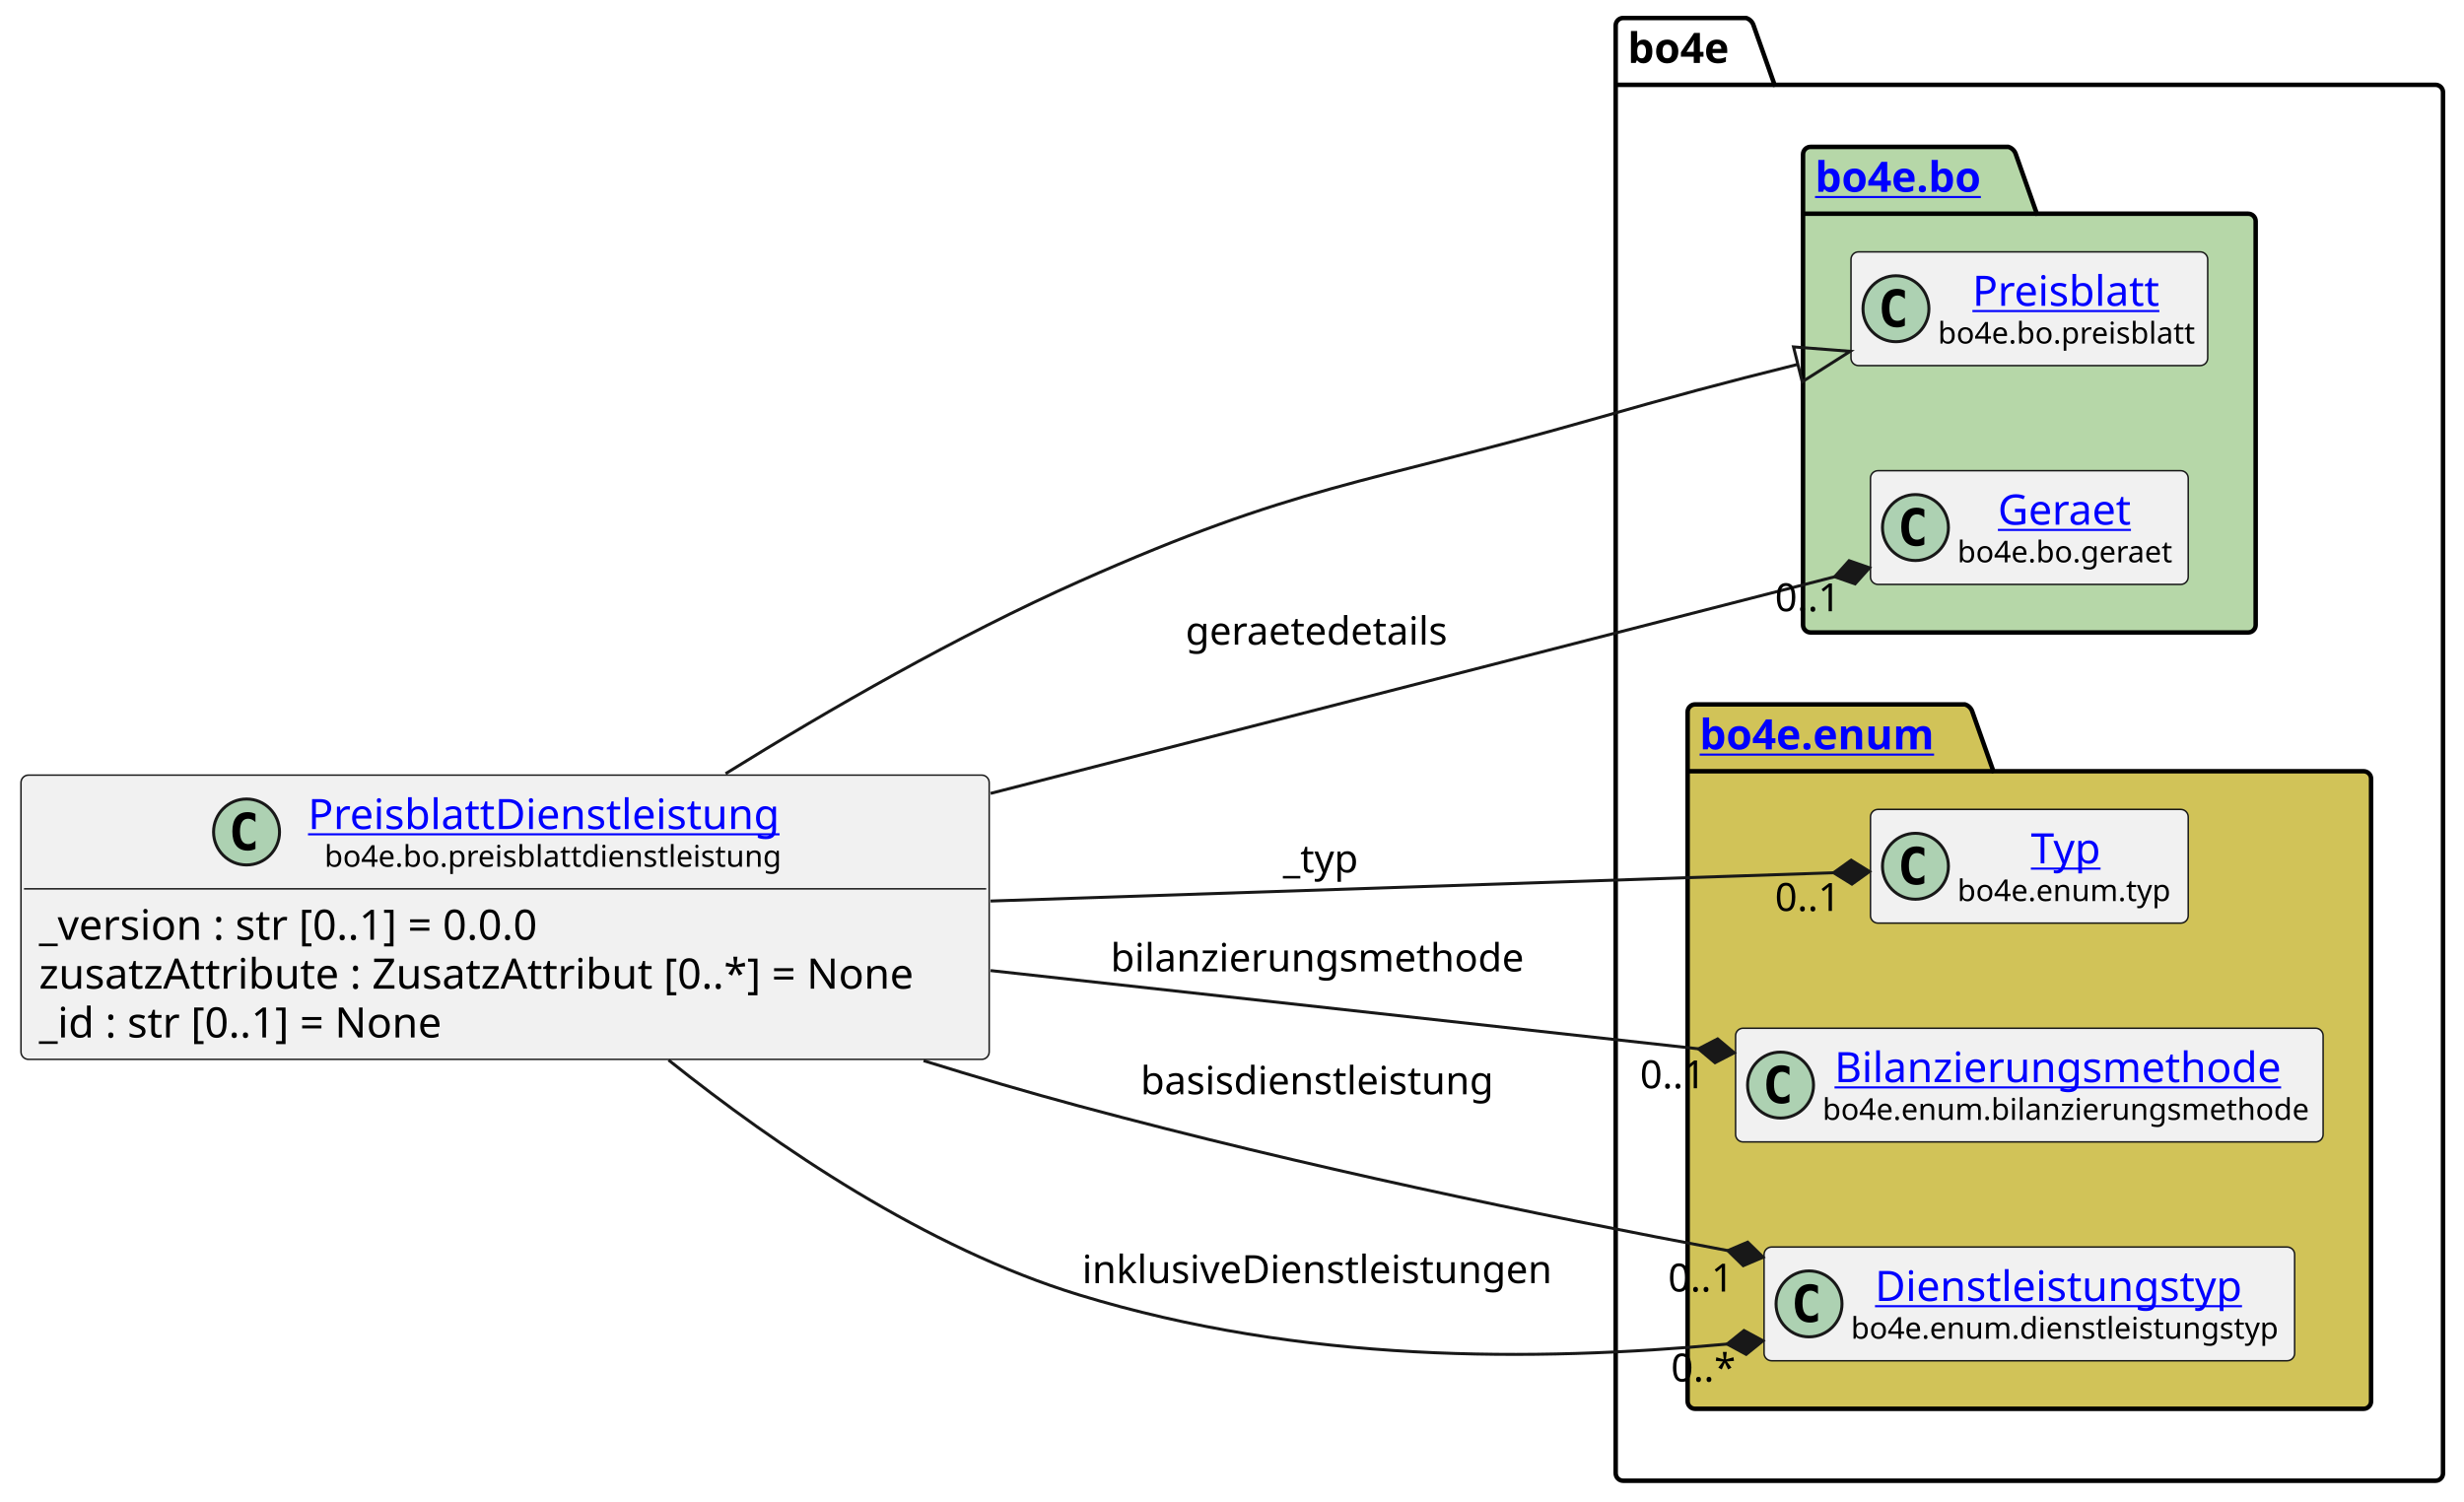
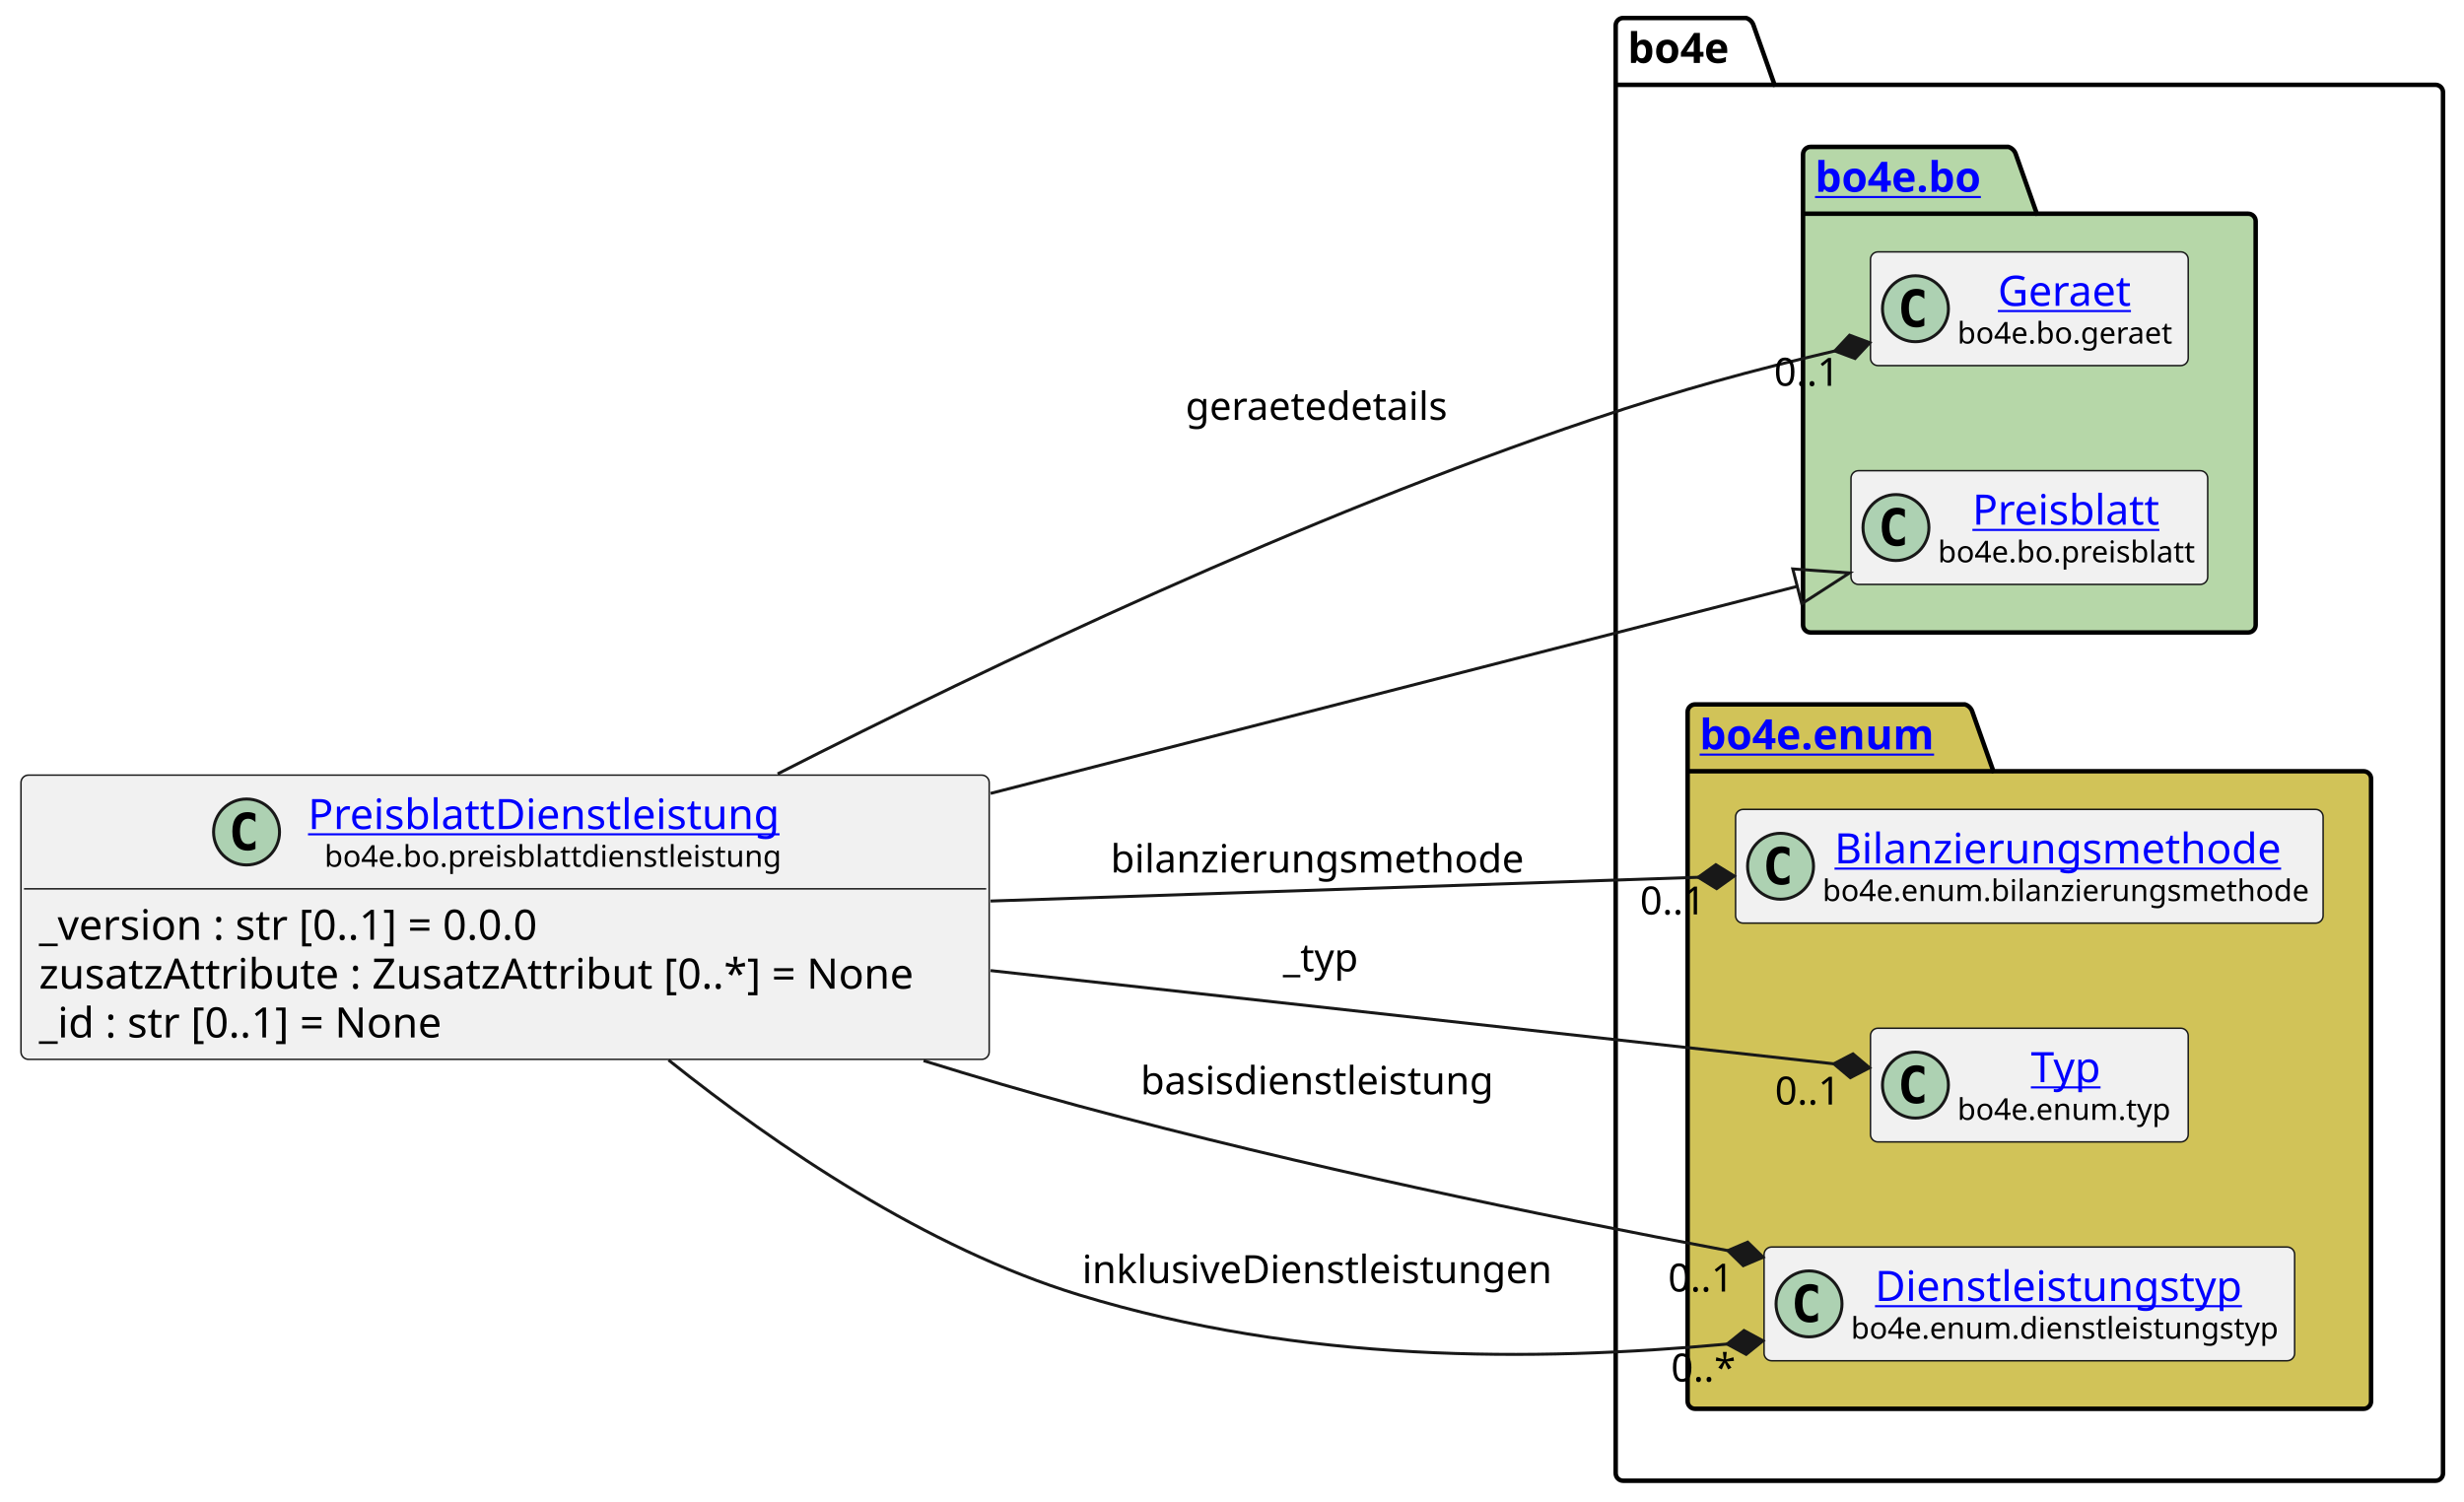
<svg xmlns="http://www.w3.org/2000/svg" xmlns:xlink="http://www.w3.org/1999/xlink" contentStyleType="text/css" height="501px" preserveAspectRatio="none" style="width:822px;height:501px;background:#FFFFFF;" version="1.1" viewBox="0 0 822 501" width="822px" zoomAndPan="magnify">
  <defs />
  <g>
    <g id="cluster_bo4e">
      <path d="M541.5,6 L582.5,6 A3.75,3.75 0 0 1 585,8.5 L592,28.297 L812.5,28.297 A2.5,2.5 0 0 1 815,30.797 L815,491.5 A2.5,2.5 0 0 1 812.5,494 L541.5,494 A2.5,2.5 0 0 1 539,491.5 L539,8.5 A2.5,2.5 0 0 1 541.5,6 " fill="none" style="stroke:#000000;stroke-width:1.5;" />
      <line style="stroke:#000000;stroke-width:1.5;" x1="539" x2="592" y1="28.297" y2="28.297" />
      <text fill="#000000" font-family="sans-serif" font-size="14" font-weight="bold" lengthAdjust="spacing" textLength="40" x="543" y="20.995">bo4e</text>
    </g>
    <g id="cluster_bo">
      <path d="M604,49 L670,49 A3.75,3.75 0 0 1 672.5,51.5 L679.5,71.297 L750,71.297 A2.5,2.5 0 0 1 752.5,73.797 L752.5,208.5 A2.5,2.5 0 0 1 750,211 L604,211 A2.5,2.5 0 0 1 601.5,208.5 L601.5,51.5 A2.5,2.5 0 0 1 604,49 " fill="#B6D7A8" style="stroke:#000000;stroke-width:1.5;" />
      <line style="stroke:#000000;stroke-width:1.5;" x1="601.5" x2="679.5" y1="71.297" y2="71.297" />
      <a href="https://bo4e.github.io/BO4E-python/latest/api/bo4e.bo.html" target="_top" title="https://bo4e.github.io/BO4E-python/latest/api/bo4e.bo.html" xlink:actuate="onRequest" xlink:href="https://bo4e.github.io/BO4E-python/latest/api/bo4e.bo.html" xlink:show="new" xlink:title="https://bo4e.github.io/BO4E-python/latest/api/bo4e.bo.html" xlink:type="simple">
        <text fill="#0000FF" font-family="sans-serif" font-size="14" font-weight="bold" lengthAdjust="spacing" text-decoration="underline" textLength="65" x="605.5" y="63.995">bo4e.bo</text>
      </a>
    </g>
    <g id="cluster_enum">
      <path d="M565.5,235 L655.5,235 A3.75,3.75 0 0 1 658,237.5 L665,257.297 L788.5,257.297 A2.5,2.5 0 0 1 791,259.797 L791,467.5 A2.5,2.5 0 0 1 788.5,470 L565.5,470 A2.5,2.5 0 0 1 563,467.5 L563,237.5 A2.5,2.5 0 0 1 565.5,235 " fill="#D1C358" style="stroke:#000000;stroke-width:1.5;" />
      <line style="stroke:#000000;stroke-width:1.5;" x1="563" x2="665" y1="257.297" y2="257.297" />
      <a href="https://bo4e.github.io/BO4E-python/latest/api/bo4e.enum.html" target="_top" title="https://bo4e.github.io/BO4E-python/latest/api/bo4e.enum.html" xlink:actuate="onRequest" xlink:href="https://bo4e.github.io/BO4E-python/latest/api/bo4e.enum.html" xlink:show="new" xlink:title="https://bo4e.github.io/BO4E-python/latest/api/bo4e.enum.html" xlink:type="simple">
        <text fill="#0000FF" font-family="sans-serif" font-size="14" font-weight="bold" lengthAdjust="spacing" text-decoration="underline" textLength="89" x="567" y="249.995">bo4e.enum</text>
      </a>
    </g>
+     <g id="elem_Geraet">
+       <rect codeLine="10" fill="#F1F1F1" height="37.938" id="Geraet" rx="2.5" ry="2.5" style="stroke:#181818;stroke-width:0.5;" width="106" x="624" y="84.03" />
+       <ellipse cx="639" cy="102.999" fill="#ADD1B2" rx="11" ry="11" style="stroke:#181818;stroke-width:1.0;" />
+       <path d="M641.969,108.639 Q641.391,108.936 640.75,109.077 Q640.109,109.233 639.406,109.233 Q636.906,109.233 635.578,107.593 Q634.266,105.936 634.266,102.811 Q634.266,99.686 635.578,98.03 Q636.906,96.374 639.406,96.374 Q640.109,96.374 640.75,96.53 Q641.406,96.686 641.969,96.983 L641.969,99.702 Q641.344,99.124 640.75,98.858 Q640.156,98.577 639.531,98.577 Q638.188,98.577 637.5,99.655 Q636.812,100.718 636.812,102.811 Q636.812,104.905 637.5,105.983 Q638.188,107.046 639.531,107.046 Q640.156,107.046 640.75,106.78 Q641.344,106.499 641.969,105.921 L641.969,108.639 Z " fill="#000000" />
+       <a href="https://bo4e.github.io/BO4E-python/latest/api/bo4e.bo.html#bo4e.bo.geraet.Geraet" target="_top" title="https://bo4e.github.io/BO4E-python/latest/api/bo4e.bo.html#bo4e.bo.geraet.Geraet" xlink:actuate="onRequest" xlink:href="https://bo4e.github.io/BO4E-python/latest/api/bo4e.bo.html#bo4e.bo.geraet.Geraet" xlink:show="new" xlink:title="https://bo4e.github.io/BO4E-python/latest/api/bo4e.bo.html#bo4e.bo.geraet.Geraet" xlink:type="simple">
+         <text fill="#0000FF" font-family="sans-serif" font-size="14" lengthAdjust="spacing" text-decoration="underline" textLength="47" x="666.5" y="102.025">Geraet</text>
+       </a>
+       <text fill="#000000" font-family="sans-serif" font-size="10" lengthAdjust="spacing" textLength="74" x="653" y="114.609">bo4e.bo.geraet</text>
+     </g>
    <g id="elem_Preisblatt">
-       <rect codeLine="10" fill="#F1F1F1" height="37.938" id="Preisblatt" rx="2.5" ry="2.5" style="stroke:#181818;stroke-width:0.5;" width="119" x="617.5" y="84.03" />
-       <ellipse cx="632.5" cy="102.999" fill="#ADD1B2" rx="11" ry="11" style="stroke:#181818;stroke-width:1.0;" />
-       <path d="M635.469,108.639 Q634.891,108.936 634.25,109.077 Q633.609,109.233 632.906,109.233 Q630.406,109.233 629.078,107.593 Q627.766,105.936 627.766,102.811 Q627.766,99.686 629.078,98.03 Q630.406,96.374 632.906,96.374 Q633.609,96.374 634.25,96.53 Q634.906,96.686 635.469,96.983 L635.469,99.702 Q634.844,99.124 634.25,98.858 Q633.656,98.577 633.031,98.577 Q631.688,98.577 631,99.655 Q630.312,100.718 630.312,102.811 Q630.312,104.905 631,105.983 Q631.688,107.046 633.031,107.046 Q633.656,107.046 634.25,106.78 Q634.844,106.499 635.469,105.921 L635.469,108.639 Z " fill="#000000" />
+       <rect codeLine="11" fill="#F1F1F1" height="37.938" id="Preisblatt" rx="2.5" ry="2.5" style="stroke:#181818;stroke-width:0.5;" width="119" x="617.5" y="157.03" />
+       <ellipse cx="632.5" cy="175.999" fill="#ADD1B2" rx="11" ry="11" style="stroke:#181818;stroke-width:1.0;" />
+       <path d="M635.469,181.639 Q634.891,181.936 634.25,182.077 Q633.609,182.233 632.906,182.233 Q630.406,182.233 629.078,180.593 Q627.766,178.936 627.766,175.811 Q627.766,172.686 629.078,171.03 Q630.406,169.374 632.906,169.374 Q633.609,169.374 634.25,169.53 Q634.906,169.686 635.469,169.983 L635.469,172.702 Q634.844,172.124 634.25,171.858 Q633.656,171.577 633.031,171.577 Q631.688,171.577 631,172.655 Q630.312,173.718 630.312,175.811 Q630.312,177.905 631,178.983 Q631.688,180.046 633.031,180.046 Q633.656,180.046 634.25,179.78 Q634.844,179.499 635.469,178.921 L635.469,181.639 Z " fill="#000000" />
      <a href="https://bo4e.github.io/BO4E-python/latest/api/bo4e.bo.html#bo4e.bo.preisblatt.Preisblatt" target="_top" title="https://bo4e.github.io/BO4E-python/latest/api/bo4e.bo.html#bo4e.bo.preisblatt.Preisblatt" xlink:actuate="onRequest" xlink:href="https://bo4e.github.io/BO4E-python/latest/api/bo4e.bo.html#bo4e.bo.preisblatt.Preisblatt" xlink:show="new" xlink:title="https://bo4e.github.io/BO4E-python/latest/api/bo4e.bo.html#bo4e.bo.preisblatt.Preisblatt" xlink:type="simple">
-         <text fill="#0000FF" font-family="sans-serif" font-size="14" lengthAdjust="spacing" text-decoration="underline" textLength="64" x="658" y="102.025">Preisblatt</text>
+         <text fill="#0000FF" font-family="sans-serif" font-size="14" lengthAdjust="spacing" text-decoration="underline" textLength="64" x="658" y="175.025">Preisblatt</text>
      </a>
-       <text fill="#000000" font-family="sans-serif" font-size="10" lengthAdjust="spacing" textLength="87" x="646.5" y="114.609">bo4e.bo.preisblatt</text>
+       <text fill="#000000" font-family="sans-serif" font-size="10" lengthAdjust="spacing" textLength="87" x="646.5" y="187.609">bo4e.bo.preisblatt</text>
    </g>
-     <g id="elem_Geraet">
-       <rect codeLine="11" fill="#F1F1F1" height="37.938" id="Geraet" rx="2.5" ry="2.5" style="stroke:#181818;stroke-width:0.5;" width="106" x="624" y="157.03" />
-       <ellipse cx="639" cy="175.999" fill="#ADD1B2" rx="11" ry="11" style="stroke:#181818;stroke-width:1.0;" />
-       <path d="M641.969,181.639 Q641.391,181.936 640.75,182.077 Q640.109,182.233 639.406,182.233 Q636.906,182.233 635.578,180.593 Q634.266,178.936 634.266,175.811 Q634.266,172.686 635.578,171.03 Q636.906,169.374 639.406,169.374 Q640.109,169.374 640.75,169.53 Q641.406,169.686 641.969,169.983 L641.969,172.702 Q641.344,172.124 640.75,171.858 Q640.156,171.577 639.531,171.577 Q638.188,171.577 637.5,172.655 Q636.812,173.718 636.812,175.811 Q636.812,177.905 637.5,178.983 Q638.188,180.046 639.531,180.046 Q640.156,180.046 640.75,179.78 Q641.344,179.499 641.969,178.921 L641.969,181.639 Z " fill="#000000" />
-       <a href="https://bo4e.github.io/BO4E-python/latest/api/bo4e.bo.html#bo4e.bo.geraet.Geraet" target="_top" title="https://bo4e.github.io/BO4E-python/latest/api/bo4e.bo.html#bo4e.bo.geraet.Geraet" xlink:actuate="onRequest" xlink:href="https://bo4e.github.io/BO4E-python/latest/api/bo4e.bo.html#bo4e.bo.geraet.Geraet" xlink:show="new" xlink:title="https://bo4e.github.io/BO4E-python/latest/api/bo4e.bo.html#bo4e.bo.geraet.Geraet" xlink:type="simple">
-         <text fill="#0000FF" font-family="sans-serif" font-size="14" lengthAdjust="spacing" text-decoration="underline" textLength="47" x="666.5" y="175.025">Geraet</text>
+     <g id="elem_Bilanzierungsmethode">
+       <rect codeLine="14" fill="#F1F1F1" height="37.938" id="Bilanzierungsmethode" rx="2.5" ry="2.5" style="stroke:#181818;stroke-width:0.5;" width="196" x="579" y="270.03" />
+       <ellipse cx="594" cy="288.999" fill="#ADD1B2" rx="11" ry="11" style="stroke:#181818;stroke-width:1.0;" />
+       <path d="M596.969,294.639 Q596.391,294.936 595.75,295.077 Q595.109,295.233 594.406,295.233 Q591.906,295.233 590.578,293.592 Q589.266,291.936 589.266,288.811 Q589.266,285.686 590.578,284.03 Q591.906,282.374 594.406,282.374 Q595.109,282.374 595.75,282.53 Q596.406,282.686 596.969,282.983 L596.969,285.702 Q596.344,285.124 595.75,284.858 Q595.156,284.577 594.531,284.577 Q593.188,284.577 592.5,285.655 Q591.812,286.717 591.812,288.811 Q591.812,290.905 592.5,291.983 Q593.188,293.046 594.531,293.046 Q595.156,293.046 595.75,292.78 Q596.344,292.499 596.969,291.921 L596.969,294.639 Z " fill="#000000" />
+       <a href="https://bo4e.github.io/BO4E-python/latest/api/bo4e.enum.html#bo4e.enum.bilanzierungsmethode.Bilanzierungsmethode" target="_top" title="https://bo4e.github.io/BO4E-python/latest/api/bo4e.enum.html#bo4e.enum.bilanzierungsmethode.Bilanzierungsmethode" xlink:actuate="onRequest" xlink:href="https://bo4e.github.io/BO4E-python/latest/api/bo4e.enum.html#bo4e.enum.bilanzierungsmethode.Bilanzierungsmethode" xlink:show="new" xlink:title="https://bo4e.github.io/BO4E-python/latest/api/bo4e.enum.html#bo4e.enum.bilanzierungsmethode.Bilanzierungsmethode" xlink:type="simple">
+         <text fill="#0000FF" font-family="sans-serif" font-size="14" lengthAdjust="spacing" text-decoration="underline" textLength="156" x="612" y="288.025">Bilanzierungsmethode</text>
      </a>
-       <text fill="#000000" font-family="sans-serif" font-size="10" lengthAdjust="spacing" textLength="74" x="653" y="187.609">bo4e.bo.geraet</text>
+       <text fill="#000000" font-family="sans-serif" font-size="10" lengthAdjust="spacing" textLength="164" x="608" y="300.609">bo4e.enum.bilanzierungsmethode</text>
    </g>
    <g id="elem_Typ">
-       <rect codeLine="14" fill="#F1F1F1" height="37.938" id="Typ" rx="2.5" ry="2.5" style="stroke:#181818;stroke-width:0.5;" width="106" x="624" y="270.03" />
-       <ellipse cx="639" cy="288.999" fill="#ADD1B2" rx="11" ry="11" style="stroke:#181818;stroke-width:1.0;" />
-       <path d="M641.969,294.639 Q641.391,294.936 640.75,295.077 Q640.109,295.233 639.406,295.233 Q636.906,295.233 635.578,293.592 Q634.266,291.936 634.266,288.811 Q634.266,285.686 635.578,284.03 Q636.906,282.374 639.406,282.374 Q640.109,282.374 640.75,282.53 Q641.406,282.686 641.969,282.983 L641.969,285.702 Q641.344,285.124 640.75,284.858 Q640.156,284.577 639.531,284.577 Q638.188,284.577 637.5,285.655 Q636.812,286.717 636.812,288.811 Q636.812,290.905 637.5,291.983 Q638.188,293.046 639.531,293.046 Q640.156,293.046 640.75,292.78 Q641.344,292.499 641.969,291.921 L641.969,294.639 Z " fill="#000000" />
+       <rect codeLine="15" fill="#F1F1F1" height="37.938" id="Typ" rx="2.5" ry="2.5" style="stroke:#181818;stroke-width:0.5;" width="106" x="624" y="343.03" />
+       <ellipse cx="639" cy="361.999" fill="#ADD1B2" rx="11" ry="11" style="stroke:#181818;stroke-width:1.0;" />
+       <path d="M641.969,367.639 Q641.391,367.936 640.75,368.077 Q640.109,368.233 639.406,368.233 Q636.906,368.233 635.578,366.592 Q634.266,364.936 634.266,361.811 Q634.266,358.686 635.578,357.03 Q636.906,355.374 639.406,355.374 Q640.109,355.374 640.75,355.53 Q641.406,355.686 641.969,355.983 L641.969,358.702 Q641.344,358.124 640.75,357.858 Q640.156,357.577 639.531,357.577 Q638.188,357.577 637.5,358.655 Q636.812,359.717 636.812,361.811 Q636.812,363.905 637.5,364.983 Q638.188,366.046 639.531,366.046 Q640.156,366.046 640.75,365.78 Q641.344,365.499 641.969,364.921 L641.969,367.639 Z " fill="#000000" />
      <a href="https://bo4e.github.io/BO4E-python/latest/api/bo4e.enum.html#bo4e.enum.typ.Typ" target="_top" title="https://bo4e.github.io/BO4E-python/latest/api/bo4e.enum.html#bo4e.enum.typ.Typ" xlink:actuate="onRequest" xlink:href="https://bo4e.github.io/BO4E-python/latest/api/bo4e.enum.html#bo4e.enum.typ.Typ" xlink:show="new" xlink:title="https://bo4e.github.io/BO4E-python/latest/api/bo4e.enum.html#bo4e.enum.typ.Typ" xlink:type="simple">
-         <text fill="#0000FF" font-family="sans-serif" font-size="14" lengthAdjust="spacing" text-decoration="underline" textLength="25" x="677.5" y="288.025">Typ</text>
+         <text fill="#0000FF" font-family="sans-serif" font-size="14" lengthAdjust="spacing" text-decoration="underline" textLength="25" x="677.5" y="361.025">Typ</text>
      </a>
-       <text fill="#000000" font-family="sans-serif" font-size="10" lengthAdjust="spacing" textLength="74" x="653" y="300.609">bo4e.enum.typ</text>
-     </g>
-     <g id="elem_Bilanzierungsmethode">
-       <rect codeLine="15" fill="#F1F1F1" height="37.938" id="Bilanzierungsmethode" rx="2.5" ry="2.5" style="stroke:#181818;stroke-width:0.5;" width="196" x="579" y="343.03" />
-       <ellipse cx="594" cy="361.999" fill="#ADD1B2" rx="11" ry="11" style="stroke:#181818;stroke-width:1.0;" />
-       <path d="M596.969,367.639 Q596.391,367.936 595.75,368.077 Q595.109,368.233 594.406,368.233 Q591.906,368.233 590.578,366.592 Q589.266,364.936 589.266,361.811 Q589.266,358.686 590.578,357.03 Q591.906,355.374 594.406,355.374 Q595.109,355.374 595.75,355.53 Q596.406,355.686 596.969,355.983 L596.969,358.702 Q596.344,358.124 595.75,357.858 Q595.156,357.577 594.531,357.577 Q593.188,357.577 592.5,358.655 Q591.812,359.717 591.812,361.811 Q591.812,363.905 592.5,364.983 Q593.188,366.046 594.531,366.046 Q595.156,366.046 595.75,365.78 Q596.344,365.499 596.969,364.921 L596.969,367.639 Z " fill="#000000" />
-       <a href="https://bo4e.github.io/BO4E-python/latest/api/bo4e.enum.html#bo4e.enum.bilanzierungsmethode.Bilanzierungsmethode" target="_top" title="https://bo4e.github.io/BO4E-python/latest/api/bo4e.enum.html#bo4e.enum.bilanzierungsmethode.Bilanzierungsmethode" xlink:actuate="onRequest" xlink:href="https://bo4e.github.io/BO4E-python/latest/api/bo4e.enum.html#bo4e.enum.bilanzierungsmethode.Bilanzierungsmethode" xlink:show="new" xlink:title="https://bo4e.github.io/BO4E-python/latest/api/bo4e.enum.html#bo4e.enum.bilanzierungsmethode.Bilanzierungsmethode" xlink:type="simple">
-         <text fill="#0000FF" font-family="sans-serif" font-size="14" lengthAdjust="spacing" text-decoration="underline" textLength="156" x="612" y="361.025">Bilanzierungsmethode</text>
-       </a>
-       <text fill="#000000" font-family="sans-serif" font-size="10" lengthAdjust="spacing" textLength="164" x="608" y="373.609">bo4e.enum.bilanzierungsmethode</text>
+       <text fill="#000000" font-family="sans-serif" font-size="10" lengthAdjust="spacing" textLength="74" x="653" y="373.609">bo4e.enum.typ</text>
    </g>
    <g id="elem_Dienstleistungstyp">
      <rect codeLine="16" fill="#F1F1F1" height="37.938" id="Dienstleistungstyp" rx="2.5" ry="2.5" style="stroke:#181818;stroke-width:0.5;" width="177" x="588.5" y="416.03" />
      <ellipse cx="603.5" cy="434.999" fill="#ADD1B2" rx="11" ry="11" style="stroke:#181818;stroke-width:1.0;" />
      <path d="M606.469,440.639 Q605.891,440.936 605.25,441.077 Q604.609,441.233 603.906,441.233 Q601.406,441.233 600.078,439.592 Q598.766,437.936 598.766,434.811 Q598.766,431.686 600.078,430.03 Q601.406,428.374 603.906,428.374 Q604.609,428.374 605.25,428.53 Q605.906,428.686 606.469,428.983 L606.469,431.702 Q605.844,431.124 605.25,430.858 Q604.656,430.577 604.031,430.577 Q602.688,430.577 602,431.655 Q601.312,432.717 601.312,434.811 Q601.312,436.905 602,437.983 Q602.688,439.046 604.031,439.046 Q604.656,439.046 605.25,438.78 Q605.844,438.499 606.469,437.921 L606.469,440.639 Z " fill="#000000" />
      <a href="https://bo4e.github.io/BO4E-python/latest/api/bo4e.enum.html#bo4e.enum.dienstleistungstyp.Dienstleistungstyp" target="_top" title="https://bo4e.github.io/BO4E-python/latest/api/bo4e.enum.html#bo4e.enum.dienstleistungstyp.Dienstleistungstyp" xlink:actuate="onRequest" xlink:href="https://bo4e.github.io/BO4E-python/latest/api/bo4e.enum.html#bo4e.enum.dienstleistungstyp.Dienstleistungstyp" xlink:show="new" xlink:title="https://bo4e.github.io/BO4E-python/latest/api/bo4e.enum.html#bo4e.enum.dienstleistungstyp.Dienstleistungstyp" xlink:type="simple">
        <text fill="#0000FF" font-family="sans-serif" font-size="14" lengthAdjust="spacing" text-decoration="underline" textLength="129" x="625.5" y="434.025">Dienstleistungstyp</text>
      </a>
      <text fill="#000000" font-family="sans-serif" font-size="10" lengthAdjust="spacing" textLength="145" x="617.5" y="446.609">bo4e.enum.dienstleistungstyp</text>
    </g>
    <g id="elem_PreisblattDienstleistung">
      <rect codeLine="3" fill="#F1F1F1" height="94.828" id="PreisblattDienstleistung" rx="2.5" ry="2.5" style="stroke:#181818;stroke-width:0.5;" width="323" x="7" y="258.59" />
      <ellipse cx="82.25" cy="277.559" fill="#ADD1B2" rx="11" ry="11" style="stroke:#181818;stroke-width:1.0;" />
      <path d="M85.219,283.199 Q84.641,283.496 84,283.637 Q83.359,283.793 82.656,283.793 Q80.156,283.793 78.828,282.152 Q77.516,280.496 77.516,277.371 Q77.516,274.246 78.828,272.59 Q80.156,270.934 82.656,270.934 Q83.359,270.934 84,271.09 Q84.656,271.246 85.219,271.543 L85.219,274.262 Q84.594,273.684 84,273.418 Q83.406,273.137 82.781,273.137 Q81.438,273.137 80.75,274.215 Q80.062,275.277 80.062,277.371 Q80.062,279.465 80.75,280.543 Q81.438,281.606 82.781,281.606 Q83.406,281.606 84,281.34 Q84.594,281.059 85.219,280.481 L85.219,283.199 Z " fill="#000000" />
      <a href="https://bo4e.github.io/BO4E-python/latest/api/bo4e.bo.html#bo4e.bo.preisblattdienstleistung.PreisblattDienstleistung" target="_top" title="https://bo4e.github.io/BO4E-python/latest/api/bo4e.bo.html#bo4e.bo.preisblattdienstleistung.PreisblattDienstleistung" xlink:actuate="onRequest" xlink:href="https://bo4e.github.io/BO4E-python/latest/api/bo4e.bo.html#bo4e.bo.preisblattdienstleistung.PreisblattDienstleistung" xlink:show="new" xlink:title="https://bo4e.github.io/BO4E-python/latest/api/bo4e.bo.html#bo4e.bo.preisblattdienstleistung.PreisblattDienstleistung" xlink:type="simple">
        <text fill="#0000FF" font-family="sans-serif" font-size="14" lengthAdjust="spacing" text-decoration="underline" textLength="164" x="102.75" y="276.585">PreisblattDienstleistung</text>
      </a>
      <text fill="#000000" font-family="sans-serif" font-size="10" lengthAdjust="spacing" textLength="153" x="108.25" y="289.169">bo4e.bo.preisblattdienstleistung</text>
      <line style="stroke:#181818;stroke-width:0.5;" x1="8" x2="329" y1="296.527" y2="296.527" />
      <text fill="#000000" font-family="sans-serif" font-size="14" lengthAdjust="spacing" textLength="183" x="13" y="313.523">_version : str [0..1] = 0.0.0</text>
      <text fill="#000000" font-family="sans-serif" font-size="14" lengthAdjust="spacing" textLength="311" x="13" y="329.82">zusatzAttribute : ZusatzAttribut [0..*] = None</text>
      <text fill="#000000" font-family="sans-serif" font-size="14" lengthAdjust="spacing" textLength="147" x="13" y="346.116">_id : str [0..1] = None</text>
    </g>
    <g id="link_PreisblattDienstleistung_Preisblatt">
-       <path codeLine="19" d="M242.07,258.1 C276.78,236.57 319.52,212.02 360,194 C432.82,161.6 454.36,161.86 531,140 C559.23,131.95 573.324,128.142 599.774,121.552 " fill="none" id="PreisblattDienstleistung-to-Preisblatt" style="stroke:#181818;stroke-width:1.0;" />
-       <polygon fill="none" points="617.24,117.2,598.323,115.73,601.225,127.374,617.24,117.2" style="stroke:#181818;stroke-width:1.0;" />
+       <path codeLine="19" d="M330.46,264.69 C428.22,239.6 529.805,213.525 599.575,195.615 " fill="none" id="PreisblattDienstleistung-to-Preisblatt" style="stroke:#181818;stroke-width:1.0;" />
+       <polygon fill="none" points="617.01,191.14,598.083,189.804,601.067,201.427,617.01,191.14" style="stroke:#181818;stroke-width:1.0;" />
    </g>
    <g id="link_PreisblattDienstleistung_Typ">
-       <path codeLine="20" d="M330.46,300.6 C431.41,297.21 543.027,293.462 611.687,291.162 " fill="none" id="PreisblattDienstleistung-to-Typ" style="stroke:#181818;stroke-width:1.0;" />
-       <polygon fill="#181818" points="623.68,290.76,617.549,286.963,611.687,291.162,617.817,294.959,623.68,290.76" style="stroke:#181818;stroke-width:1.0;" />
-       <text fill="#000000" font-family="sans-serif" font-size="13" lengthAdjust="spacing" textLength="27" x="428" y="291.067">_typ</text>
-       <text fill="#000000" font-family="sans-serif" font-size="13" lengthAdjust="spacing" textLength="24" x="592.127" y="303.905">0..1</text>
+       <path codeLine="20" d="M330.46,323.8 C431.41,334.96 543.093,347.3 611.753,354.9 " fill="none" id="PreisblattDienstleistung-to-Typ" style="stroke:#181818;stroke-width:1.0;" />
+       <polygon fill="#181818" points="623.68,356.22,618.157,351.584,611.753,354.9,617.276,359.536,623.68,356.22" style="stroke:#181818;stroke-width:1.0;" />
+       <text fill="#000000" font-family="sans-serif" font-size="13" lengthAdjust="spacing" textLength="27" x="428" y="324.067">_typ</text>
+       <text fill="#000000" font-family="sans-serif" font-size="13" lengthAdjust="spacing" textLength="24" x="592.127" y="368.494">0..1</text>
    </g>
    <g id="link_PreisblattDienstleistung_Bilanzierungsmethode">
-       <path codeLine="21" d="M330.46,323.8 C412,332.81 496.403,342.142 566.613,349.902 " fill="none" id="PreisblattDienstleistung-to-Bilanzierungsmethode" style="stroke:#181818;stroke-width:1.0;" />
-       <polygon fill="#181818" points="578.54,351.22,573.016,346.585,566.613,349.902,572.137,354.537,578.54,351.22" style="stroke:#181818;stroke-width:1.0;" />
-       <text fill="#000000" font-family="sans-serif" font-size="13" lengthAdjust="spacing" textLength="142" x="370.5" y="324.067">bilanzierungsmethode</text>
-       <text fill="#000000" font-family="sans-serif" font-size="13" lengthAdjust="spacing" textLength="24" x="547.119" y="363.071">0..1</text>
+       <path codeLine="21" d="M330.46,300.6 C412,297.86 496.337,295.033 566.547,292.673 " fill="none" id="PreisblattDienstleistung-to-Bilanzierungsmethode" style="stroke:#181818;stroke-width:1.0;" />
+       <polygon fill="#181818" points="578.54,292.27,572.409,288.474,566.547,292.673,572.678,296.469,578.54,292.27" style="stroke:#181818;stroke-width:1.0;" />
+       <text fill="#000000" font-family="sans-serif" font-size="13" lengthAdjust="spacing" textLength="142" x="370.5" y="291.067">bilanzierungsmethode</text>
+       <text fill="#000000" font-family="sans-serif" font-size="13" lengthAdjust="spacing" textLength="24" x="547.119" y="305.065">0..1</text>
    </g>
    <g id="link_PreisblattDienstleistung_Dienstleistungstyp">
      <path codeLine="22" d="M308.1,353.86 C325.49,359.27 343.1,364.46 360,369 C436.31,389.52 512.626,405.246 576.396,417.216 " fill="none" id="PreisblattDienstleistung-to-Dienstleistungstyp" style="stroke:#181818;stroke-width:1.0;" />
      <polygon fill="#181818" points="588.19,419.43,583.031,414.392,576.396,417.216,581.555,422.254,588.19,419.43" style="stroke:#181818;stroke-width:1.0;" />
      <text fill="#000000" font-family="sans-serif" font-size="13" lengthAdjust="spacing" textLength="122" x="380.5" y="365.067">basisdienstleistung</text>
      <text fill="#000000" font-family="sans-serif" font-size="13" lengthAdjust="spacing" textLength="24" x="556.472" y="430.884">0..1</text>
    </g>
    <g id="link_PreisblattDienstleistung_Dienstleistungstyp">
      <path codeLine="23" d="M223.04,353.66 C259.01,382.41 309,416.4 360,432 C434.5,454.79 511.63,454.314 576.19,448.404 " fill="none" id="PreisblattDienstleistung-to-Dienstleistungstyp-1" style="stroke:#181818;stroke-width:1.0;" />
      <polygon fill="#181818" points="588.14,447.31,581.8,443.874,576.19,448.404,582.53,451.84,588.14,447.31" style="stroke:#181818;stroke-width:1.0;" />
      <text fill="#000000" font-family="sans-serif" font-size="13" lengthAdjust="spacing" textLength="161" x="361" y="428.067">inklusiveDienstleistungen</text>
      <text fill="#000000" font-family="sans-serif" font-size="13" lengthAdjust="spacing" textLength="23" x="557.456" y="460.899">0..*</text>
    </g>
    <g id="link_PreisblattDienstleistung_Geraet">
-       <path codeLine="24" d="M330.46,264.69 C431.41,238.78 543.397,210.033 612.057,192.413 " fill="none" id="PreisblattDienstleistung-to-Geraet" style="stroke:#181818;stroke-width:1.0;" />
-       <polygon fill="#181818" points="623.68,189.43,616.874,187.047,612.057,192.413,618.863,194.796,623.68,189.43" style="stroke:#181818;stroke-width:1.0;" />
-       <text fill="#000000" font-family="sans-serif" font-size="13" lengthAdjust="spacing" textLength="92" x="395.5" y="215.067">geraetedetails</text>
-       <text fill="#000000" font-family="sans-serif" font-size="13" lengthAdjust="spacing" textLength="24" x="592.127" y="203.925">0..1</text>
+       <path codeLine="24" d="M259.43,258.18 C331.28,221.59 435.42,172.12 531,140 C561.29,129.82 584.268,123.625 612.098,117.085 " fill="none" id="PreisblattDienstleistung-to-Geraet" style="stroke:#181818;stroke-width:1.0;" />
+       <polygon fill="#181818" points="623.78,114.34,617.024,111.819,612.098,117.085,618.854,119.606,623.78,114.34" style="stroke:#181818;stroke-width:1.0;" />
+       <text fill="#000000" font-family="sans-serif" font-size="13" lengthAdjust="spacing" textLength="92" x="395.5" y="140.067">geraetedetails</text>
+       <text fill="#000000" font-family="sans-serif" font-size="13" lengthAdjust="spacing" textLength="24" x="591.831" y="128.711">0..1</text>
    </g>
  </g>
</svg>
